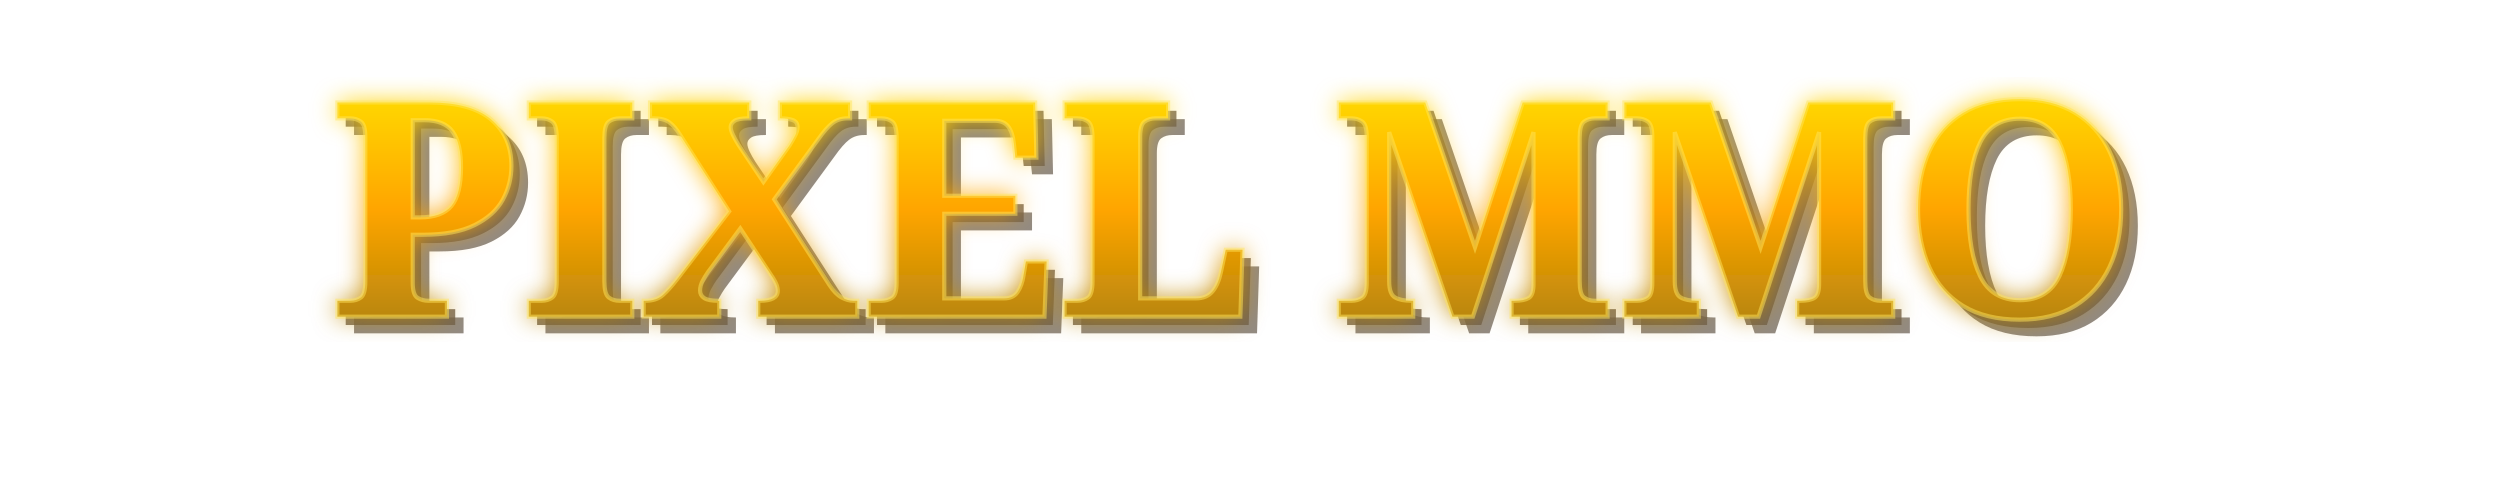
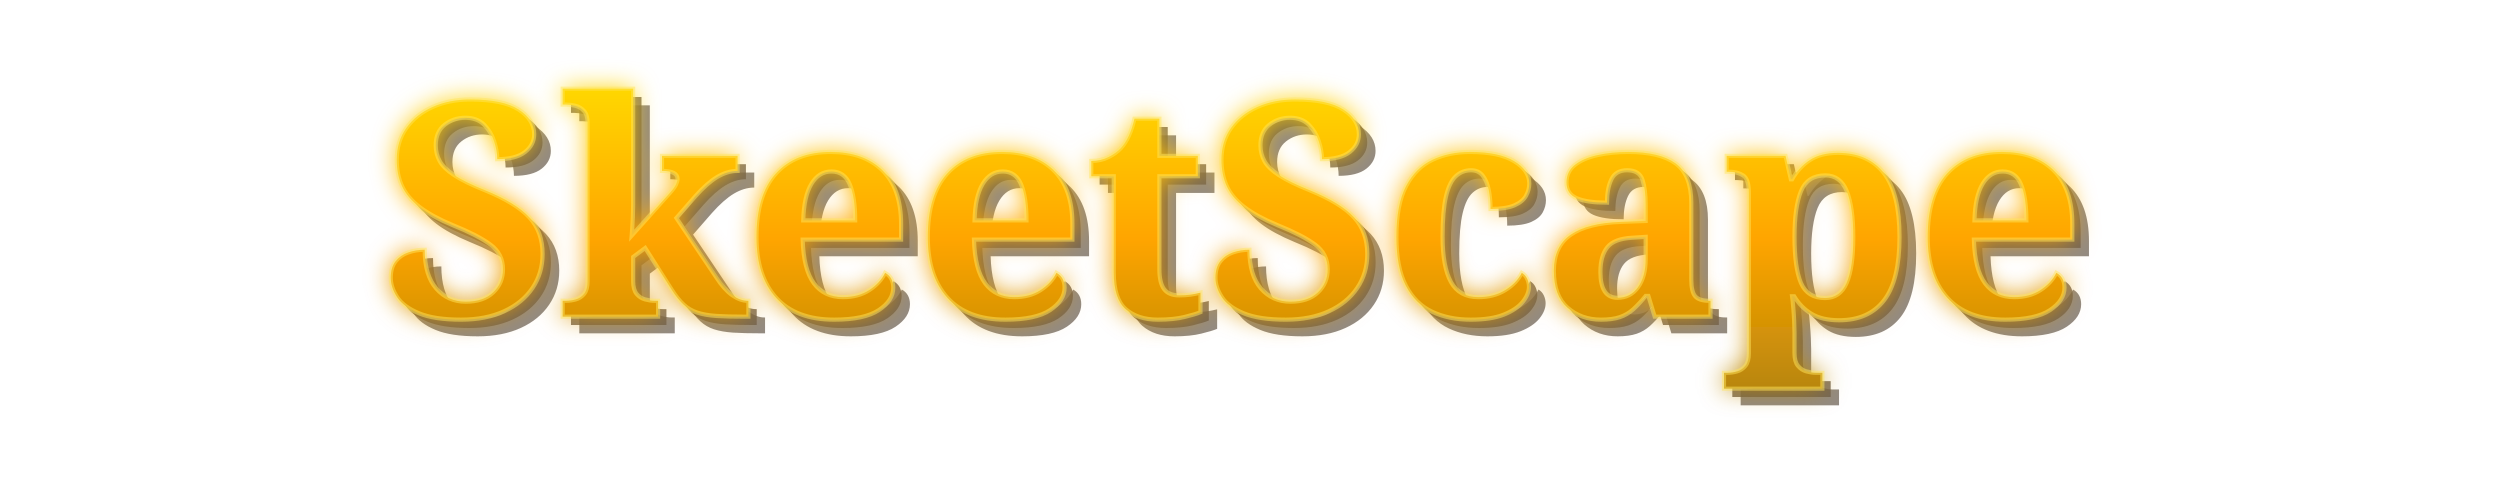
<svg xmlns="http://www.w3.org/2000/svg" width="600" height="120">
  <defs>
    <filter id="glow">
      <feGaussianBlur stdDeviation="3" result="coloredBlur" />
      <feMerge>
        <feMergeNode in="coloredBlur" />
        <feMergeNode in="SourceGraphic" />
      </feMerge>
    </filter>
    <linearGradient id="goldGradient" x1="0%" y1="0%" x2="0%" y2="100%">
      <stop offset="0%" style="stop-color:#FFD700;stop-opacity:1" />
      <stop offset="50%" style="stop-color:#FFA500;stop-opacity:1" />
      <stop offset="100%" style="stop-color:#B8860B;stop-opacity:1" />
    </linearGradient>
  </defs>
  <text x="300" y="80" font-family="Georgia, serif" font-size="72" font-weight="bold" text-anchor="middle" fill="#4A3C2F" opacity="0.6">
-     PIXEL MMO
+     SkeetScape
  </text>
  <text x="298" y="78" font-family="Georgia, serif" font-size="72" font-weight="bold" text-anchor="middle" fill="#6B5C4D" opacity="0.8">
-     PIXEL MMO
+     SkeetScape
  </text>
  <text x="296" y="76" font-family="Georgia, serif" font-size="72" font-weight="bold" text-anchor="middle" fill="url(#goldGradient)" filter="url(#glow)">
-     PIXEL MMO
+     SkeetScape
  </text>
  <text x="296" y="76" font-family="Georgia, serif" font-size="72" font-weight="bold" text-anchor="middle" fill="none" stroke="#FFE55C" stroke-width="1" opacity="0.5">
-     PIXEL MMO
+     SkeetScape
  </text>
</svg>
